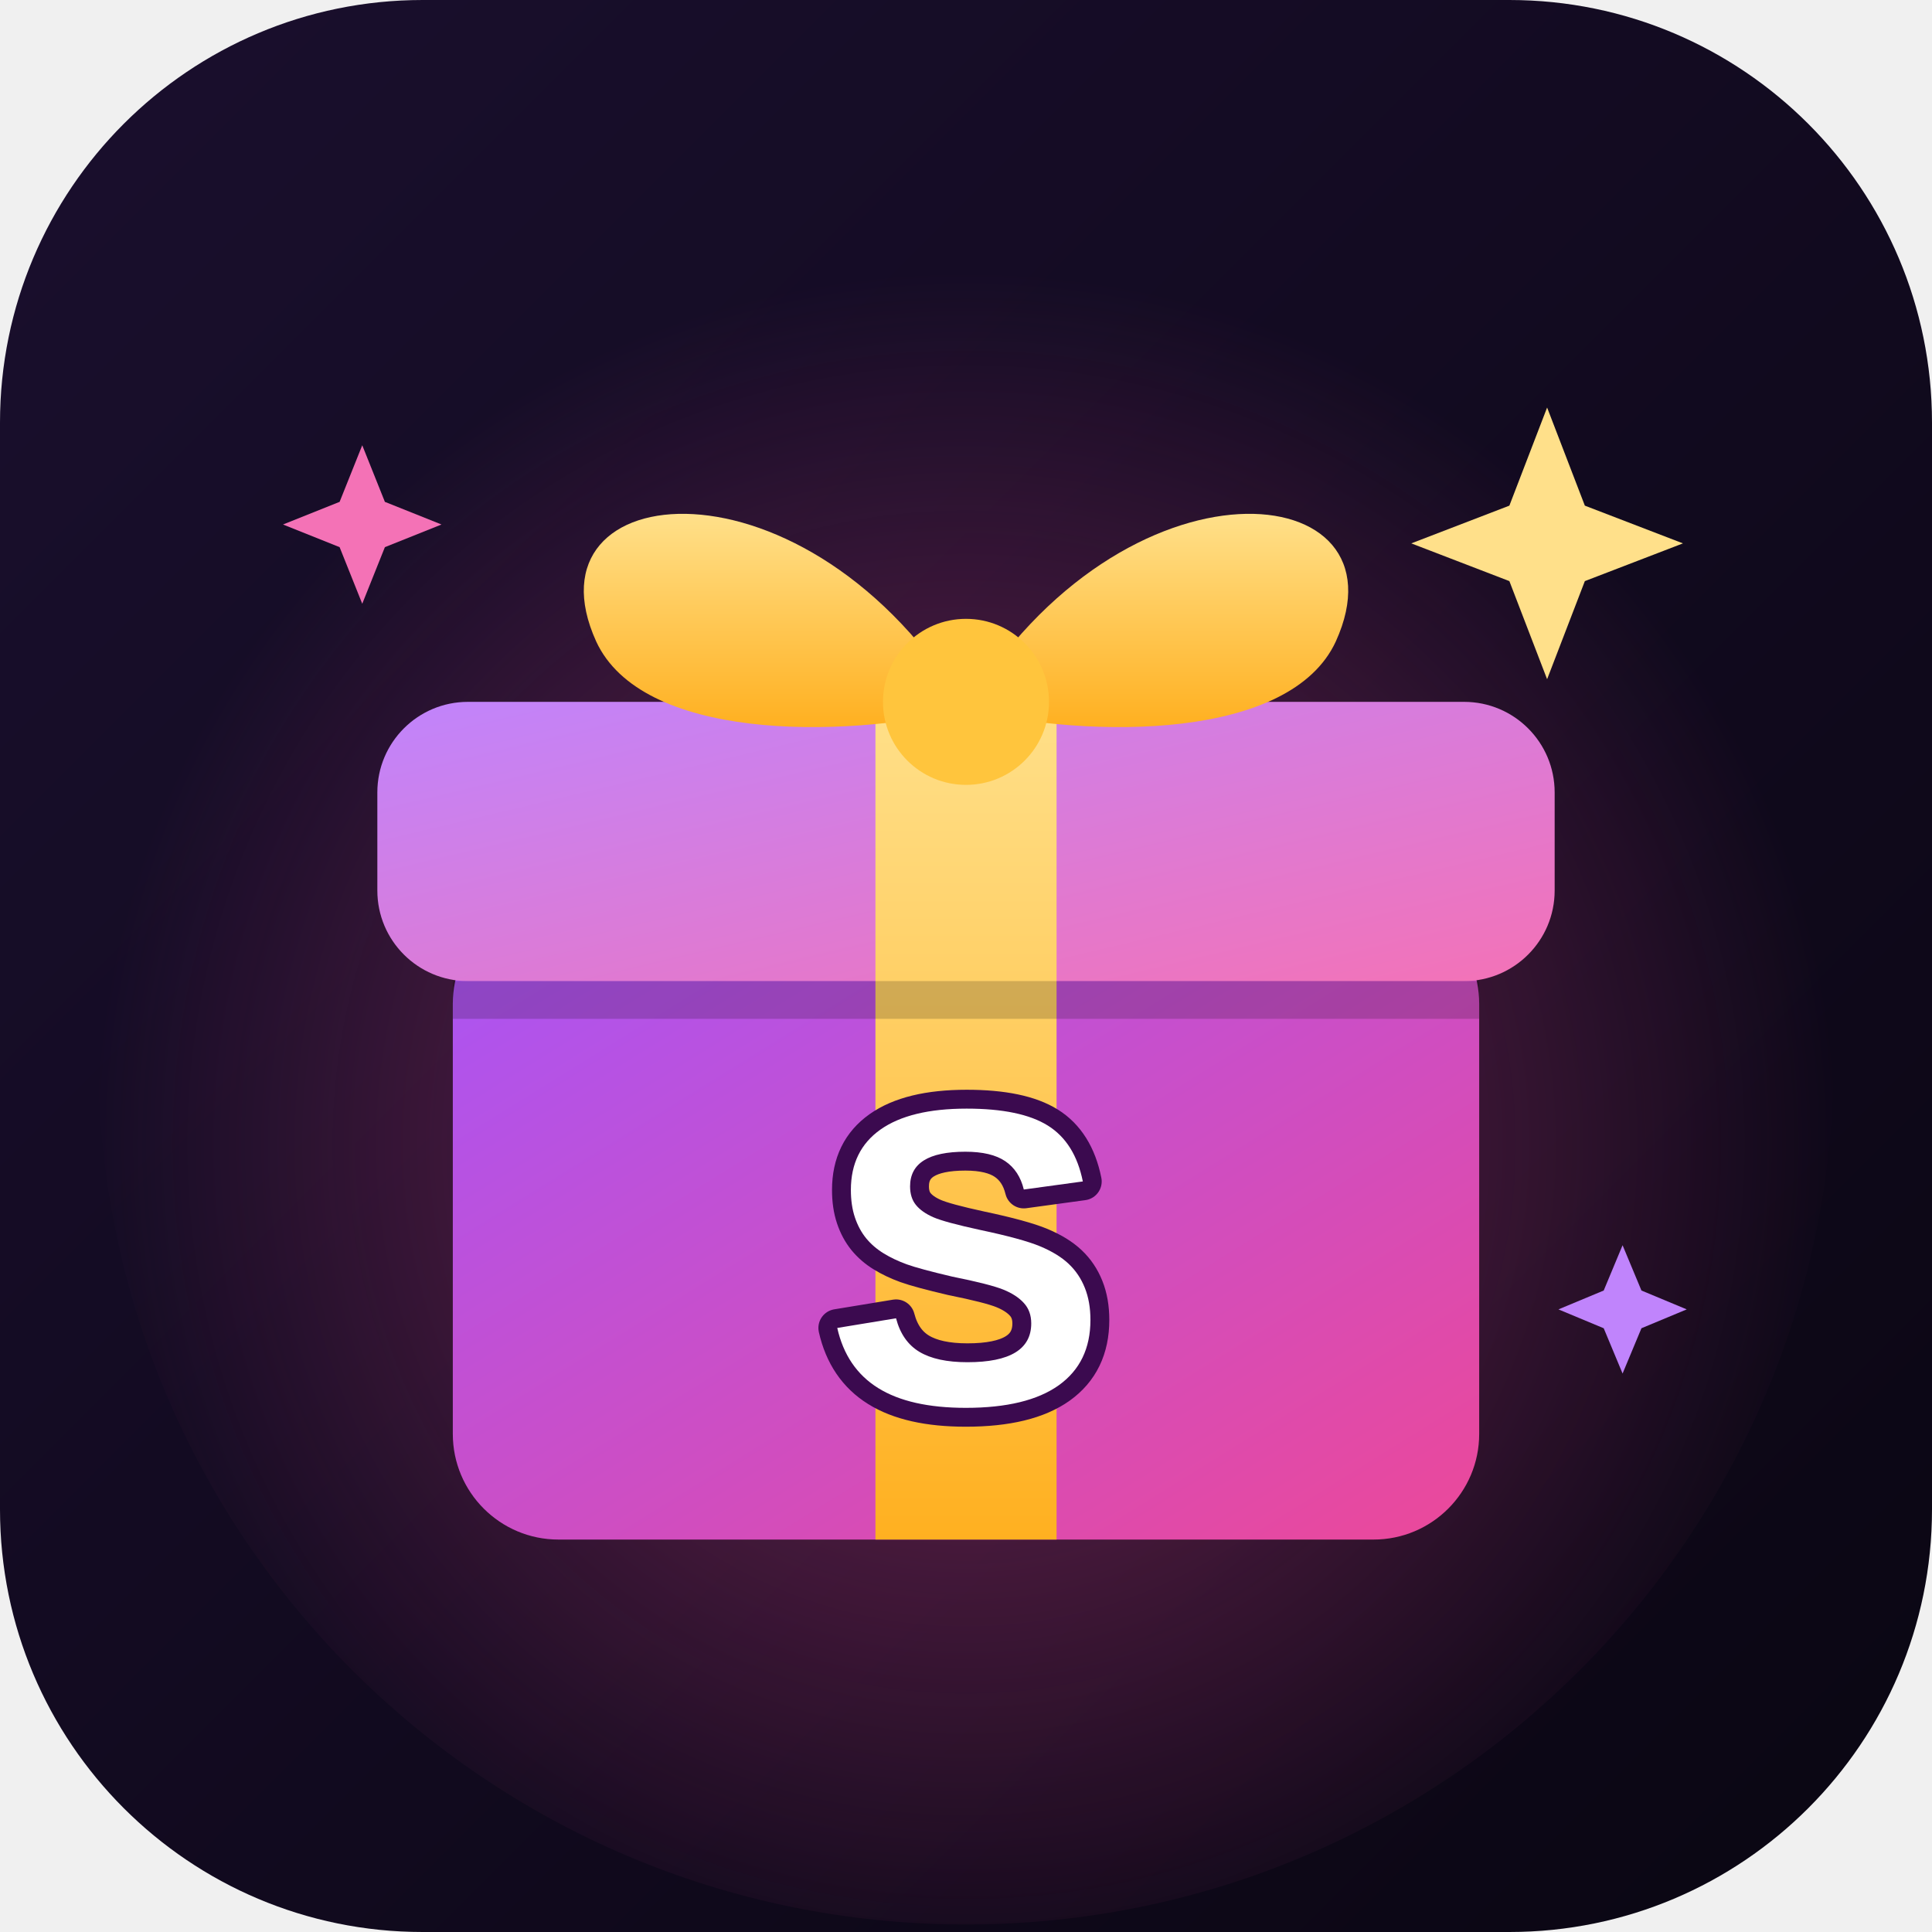
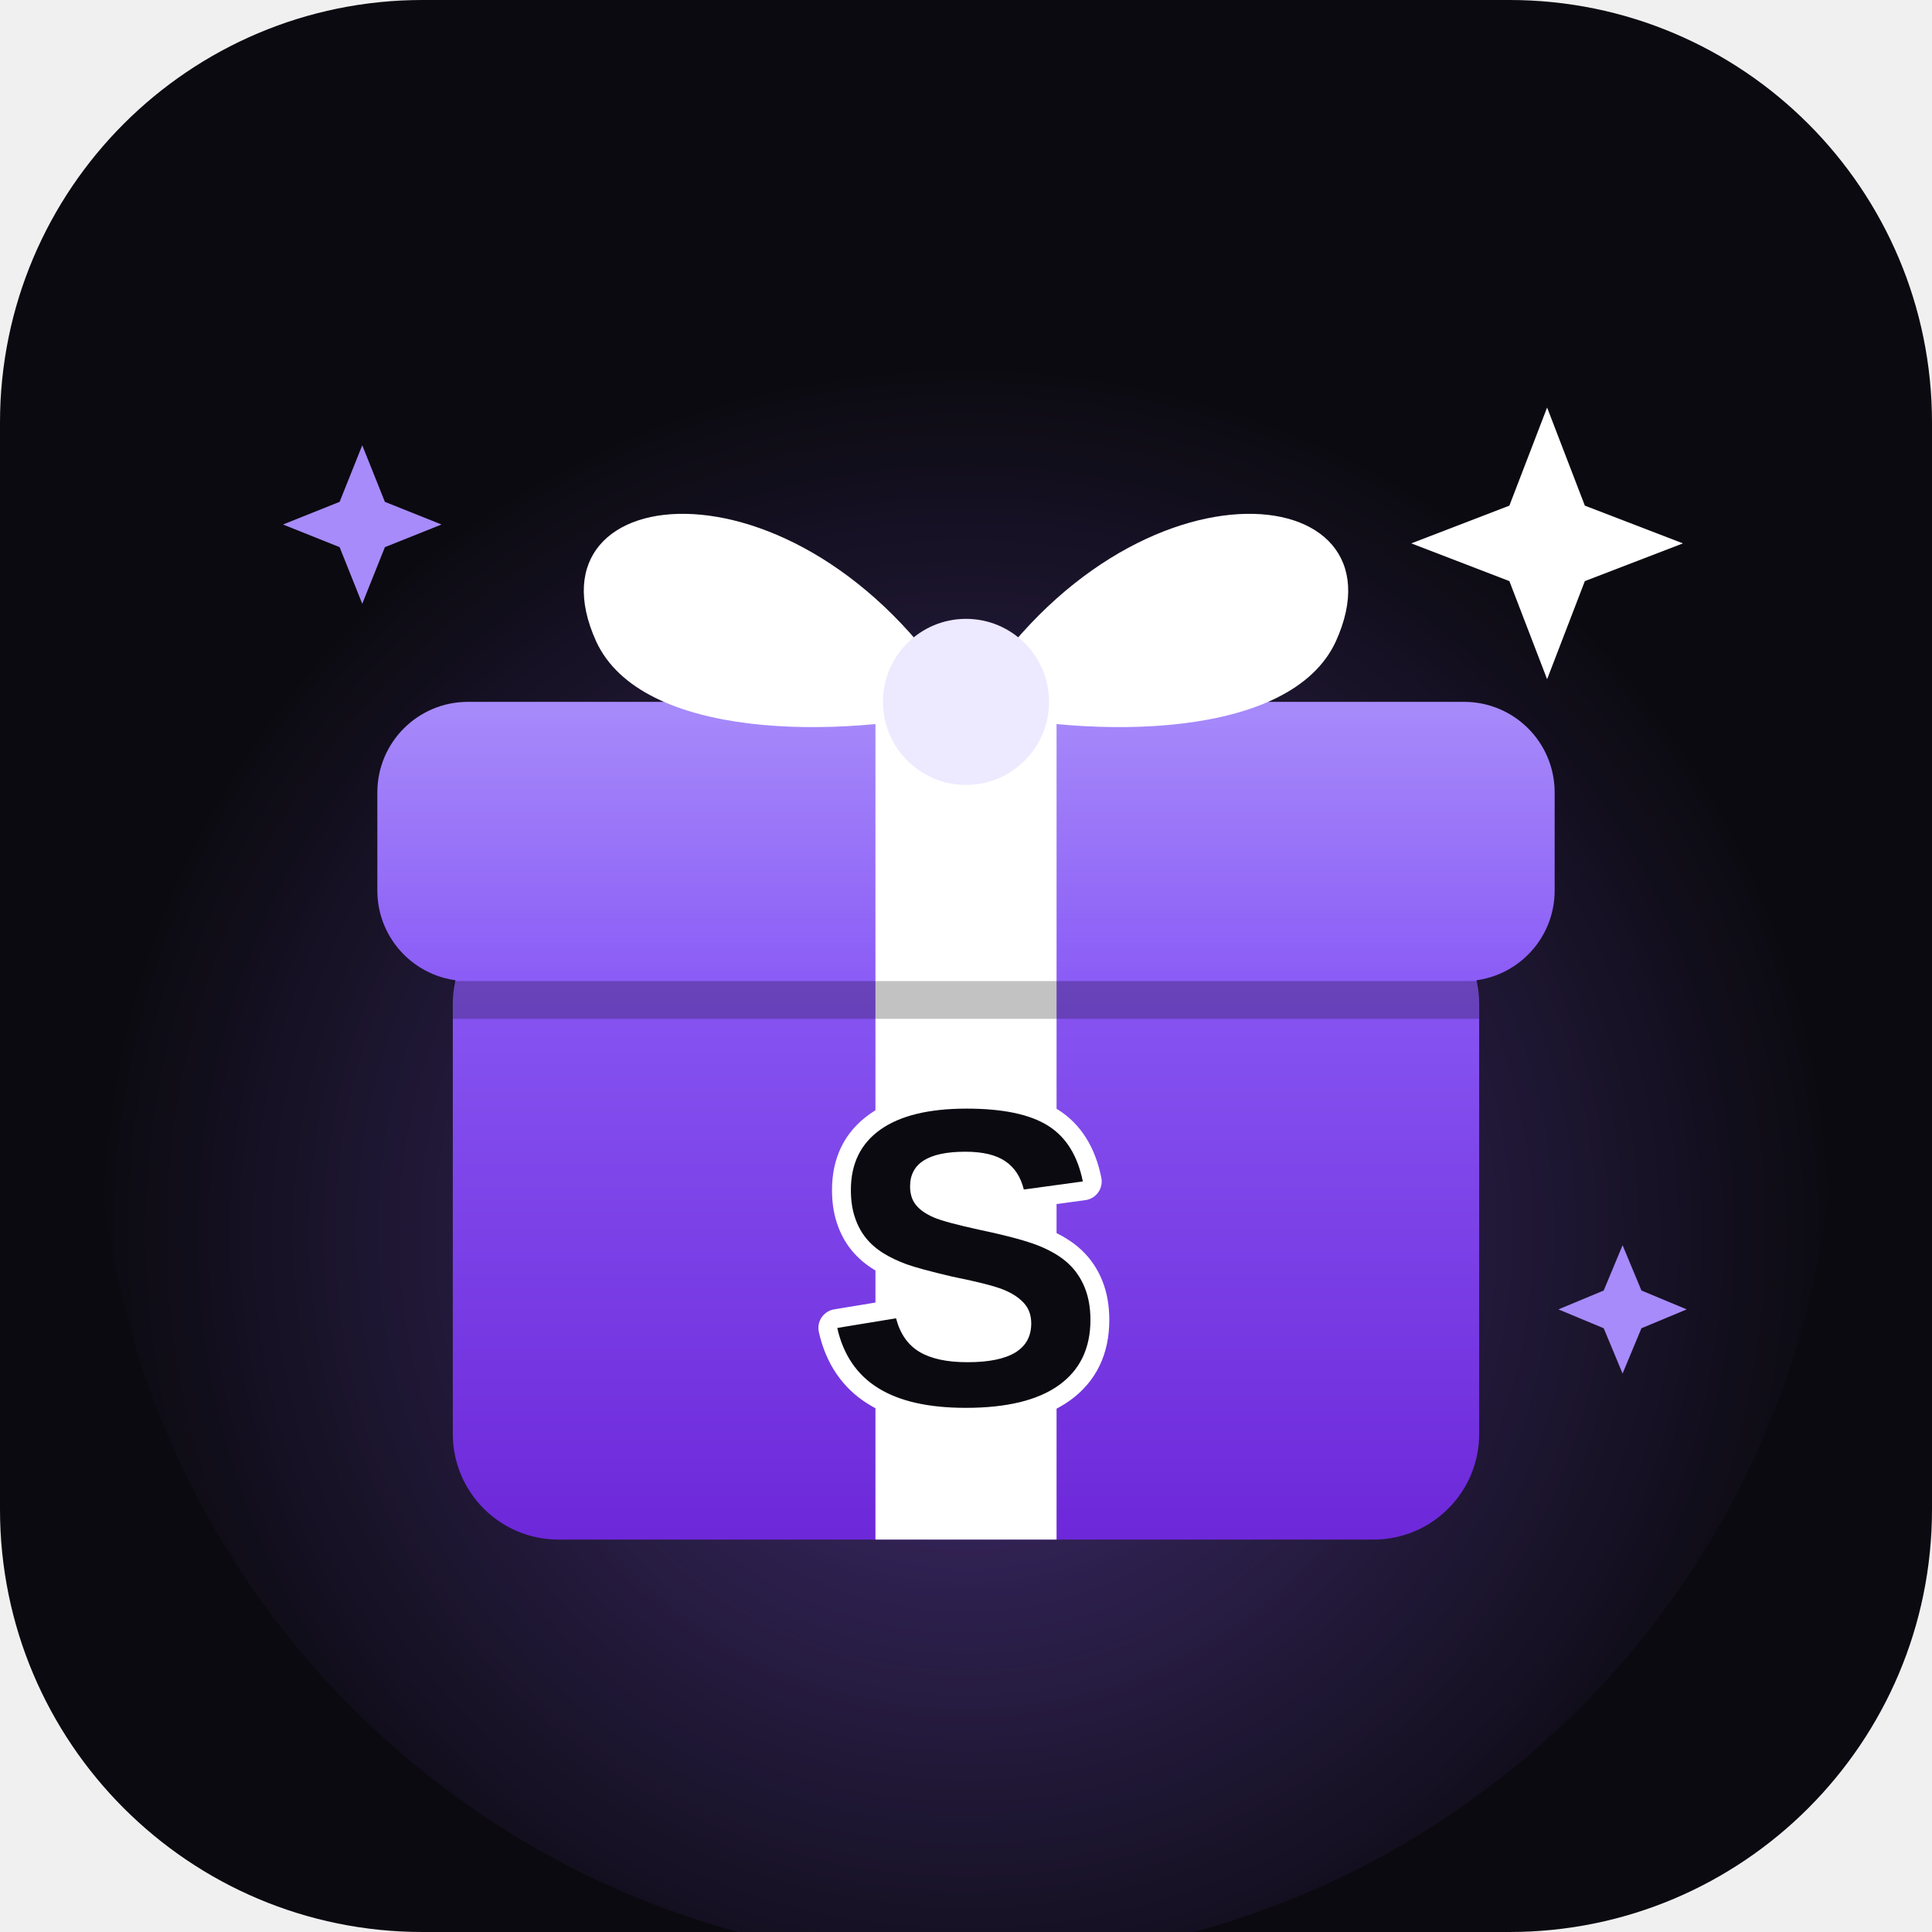
<svg xmlns="http://www.w3.org/2000/svg" viewBox="0 0 512 512" role="img" aria-label="Svag Gifts">
  <defs>
-     <linearGradient id="bg" x1="0" y1="0" x2="1" y2="1">
-       <stop offset="0" stop-color="#1A0F2E" />
-       <stop offset="1" stop-color="#0A0612" />
+     <linearGradient id="box" x1="0" y1="0" x2="0" y2="1">
+       <stop offset="0" stop-color="#8B5CF6" />
+       <stop offset="1" stop-color="#6D28D9" />
    </linearGradient>
-     <linearGradient id="box" x1="0" y1="0" x2="1" y2="1">
-       <stop offset="0" stop-color="#A855F7" />
-       <stop offset="1" stop-color="#EC4899" />
+     <linearGradient id="lid" x1="0" y1="0" x2="0" y2="1">
+       <stop offset="0" stop-color="#A78BFA" />
+       <stop offset="1" stop-color="#8B5CF6" />
    </linearGradient>
-     <linearGradient id="lid" x1="0" y1="0" x2="1" y2="1">
-       <stop offset="0" stop-color="#C084FC" />
-       <stop offset="1" stop-color="#F472B6" />
-     </linearGradient>
-     <linearGradient id="gold" x1="0" y1="0" x2="0" y2="1">
-       <stop offset="0" stop-color="#FFE08A" />
-       <stop offset="1" stop-color="#FFB020" />
-     </linearGradient>
-     <radialGradient id="glow" cx="0.5" cy="0.55" r="0.5">
-       <stop offset="0" stop-color="#EC4899" stop-opacity="0.45" />
-       <stop offset="1" stop-color="#EC4899" stop-opacity="0" />
+     <radialGradient id="glow" cx="0.5" cy="0.58" r="0.5">
+       <stop offset="0" stop-color="#8B5CF6" stop-opacity="0.45" />
+       <stop offset="1" stop-color="#8B5CF6" stop-opacity="0" />
    </radialGradient>
  </defs>
-   <rect width="512" height="512" rx="112" fill="url(#bg)" />
-   <circle cx="256" cy="280" r="230" fill="url(#glow)" />
+   <rect width="512" height="512" rx="112" fill="#0B0A10" />
+   <circle cx="256" cy="290" r="230" fill="url(#glow)" />
  <rect x="120" y="238" width="272" height="170" rx="28" fill="url(#box)" />
  <rect x="100" y="186" width="312" height="74" rx="24" fill="url(#lid)" />
-   <rect x="232" y="186" width="48" height="222" fill="url(#gold)" />
-   <rect x="120" y="260" width="272" height="10" fill="#000" opacity="0.18" />
-   <path d="M256 188 C 214 118, 138 126, 158 170 C 170 196, 222 196, 256 188 Z" fill="url(#gold)" />
-   <path d="M256 188 C 298 118, 374 126, 354 170 C 342 196, 290 196, 256 188 Z" fill="url(#gold)" />
-   <circle cx="256" cy="186" r="22" fill="#FFC53D" />
-   <text x="256" y="372" text-anchor="middle" font-family="Unbounded, 'Arial Black', Arial, sans-serif" font-weight="900" font-size="112" fill="#FFFFFF" stroke="#3B0A4F" stroke-width="10" paint-order="stroke" stroke-linejoin="round">S</text>
-   <path d="M410 108 l10 26 26 10 -26 10 -10 26 -10 -26 -26 -10 26 -10 z" fill="#FFE08A" />
-   <path d="M96 118 l6 15 15 6 -15 6 -6 15 -6 -15 -15 -6 15 -6 z" fill="#F472B6" />
-   <path d="M430 330 l5 12 12 5 -12 5 -5 12 -5 -12 -12 -5 12 -5 z" fill="#C084FC" />
+   <rect x="232" y="186" width="48" height="222" fill="#FFFFFF" />
+   <rect x="120" y="260" width="272" height="10" fill="#0B0A10" opacity="0.25" />
+   <path d="M256 188 C 214 118, 138 126, 158 170 C 170 196, 222 196, 256 188 Z" fill="#FFFFFF" />
+   <path d="M256 188 C 298 118, 374 126, 354 170 C 342 196, 290 196, 256 188 Z" fill="#FFFFFF" />
+   <circle cx="256" cy="186" r="22" fill="#EDE9FE" />
+   <text x="256" y="372" text-anchor="middle" font-family="Unbounded, 'Arial Black', Arial, sans-serif" font-weight="900" font-size="112" fill="#0B0A10" stroke="#FFFFFF" stroke-width="10" paint-order="stroke" stroke-linejoin="round">S</text>
+   <path d="M410 108 l10 26 26 10 -26 10 -10 26 -10 -26 -26 -10 26 -10 z" fill="#FFFFFF" />
+   <path d="M96 118 l6 15 15 6 -15 6 -6 15 -6 -15 -15 -6 15 -6 z" fill="#A78BFA" />
+   <path d="M430 330 l5 12 12 5 -12 5 -5 12 -5 -12 -12 -5 12 -5 z" fill="#A78BFA" />
</svg>
